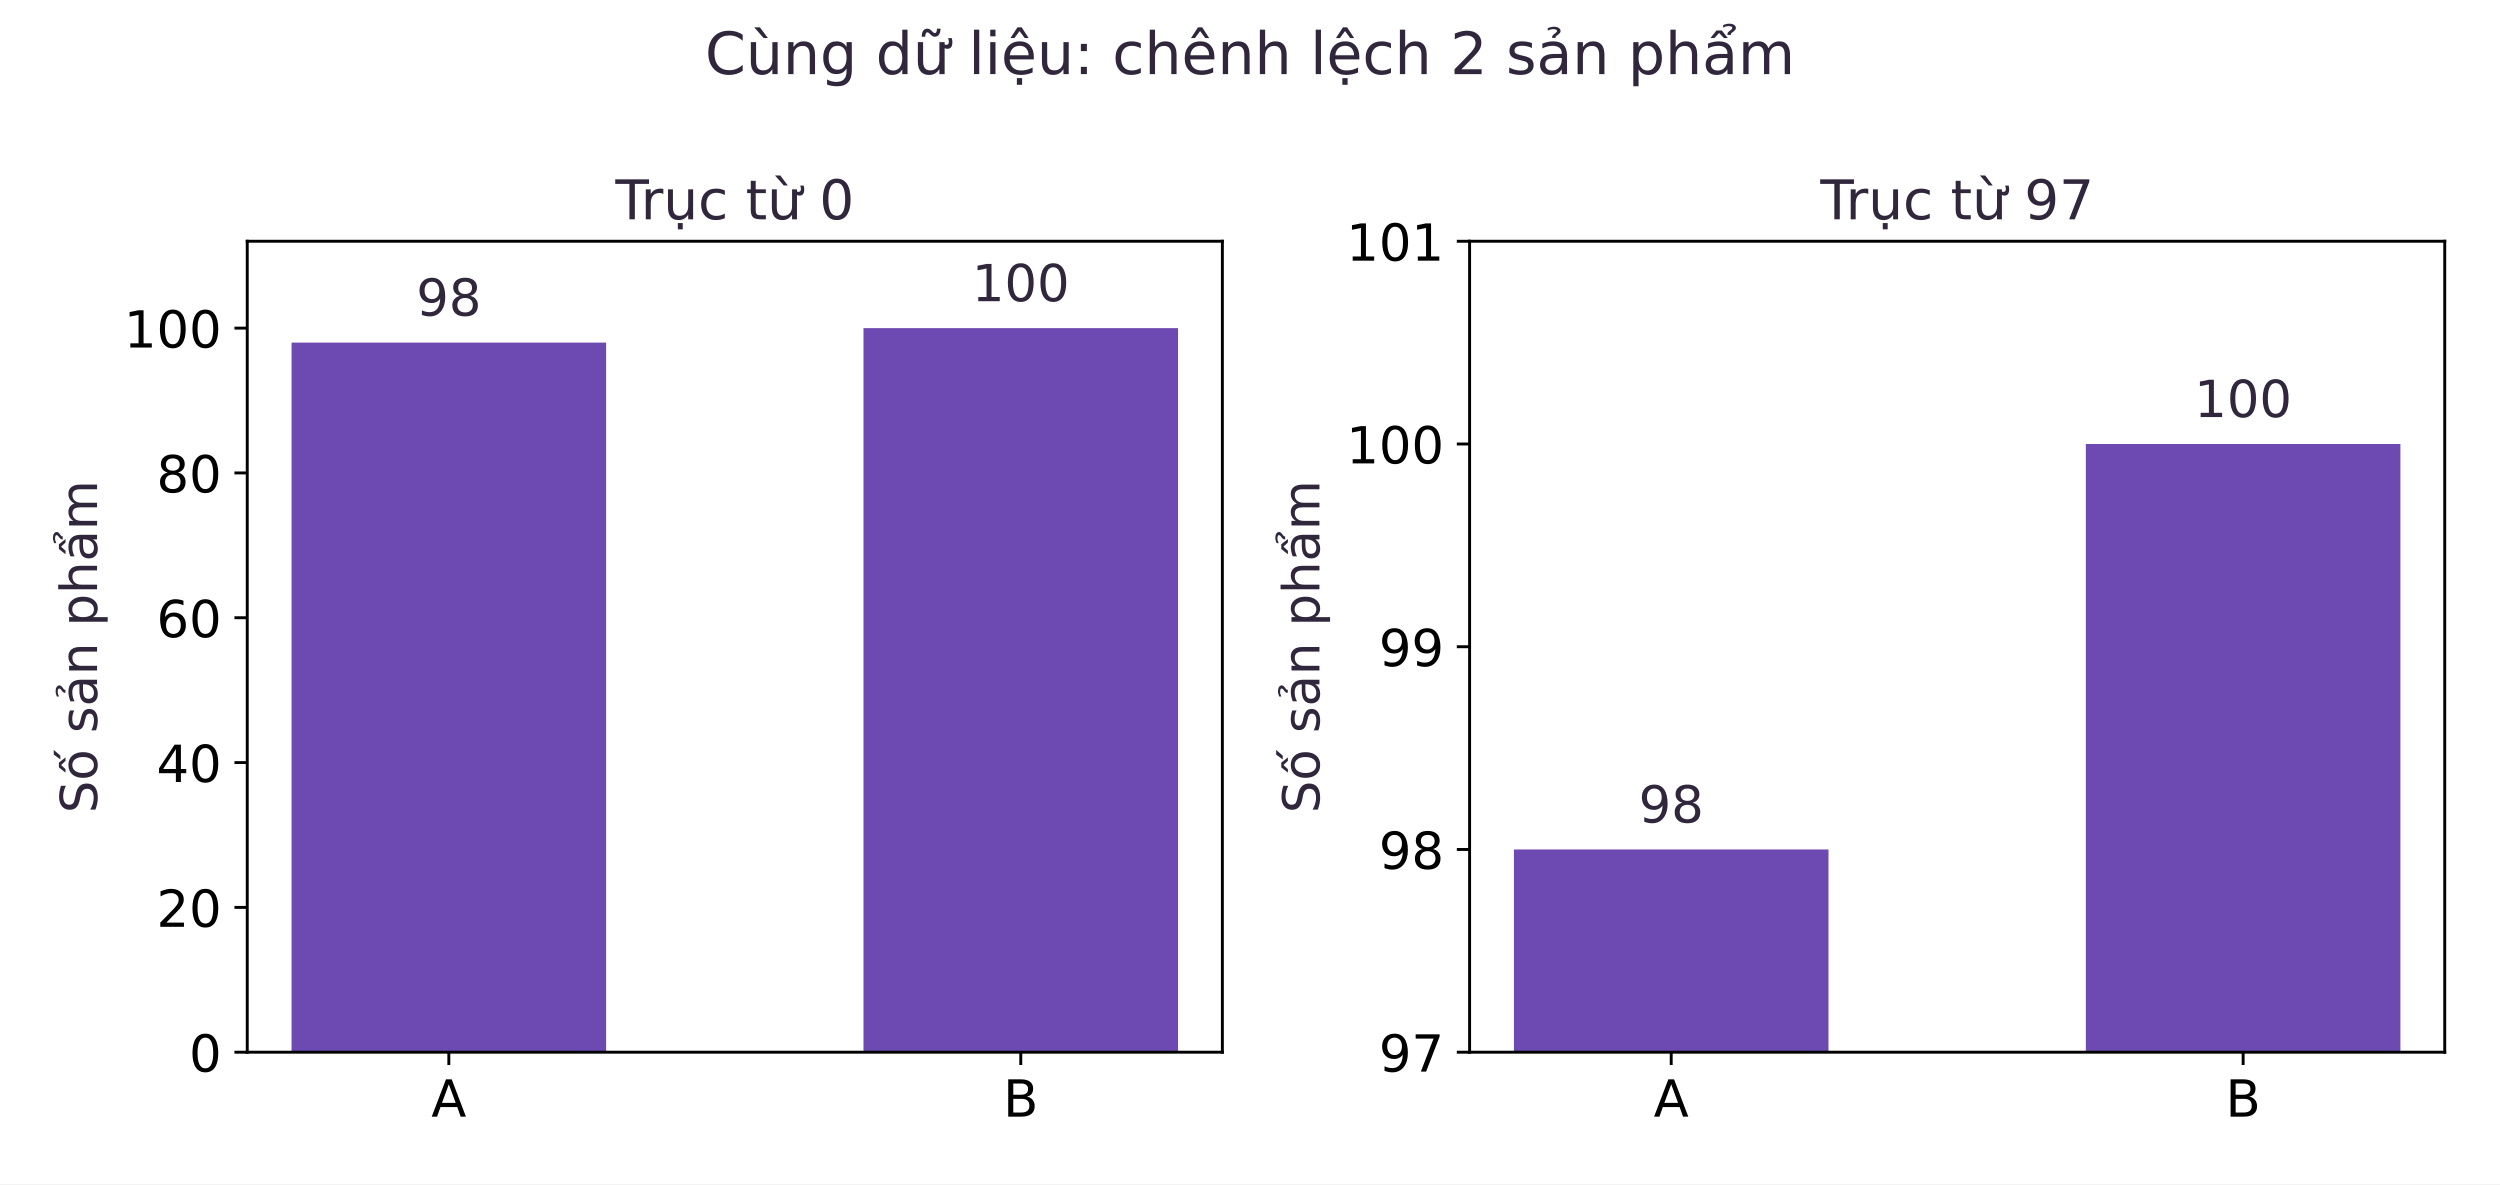
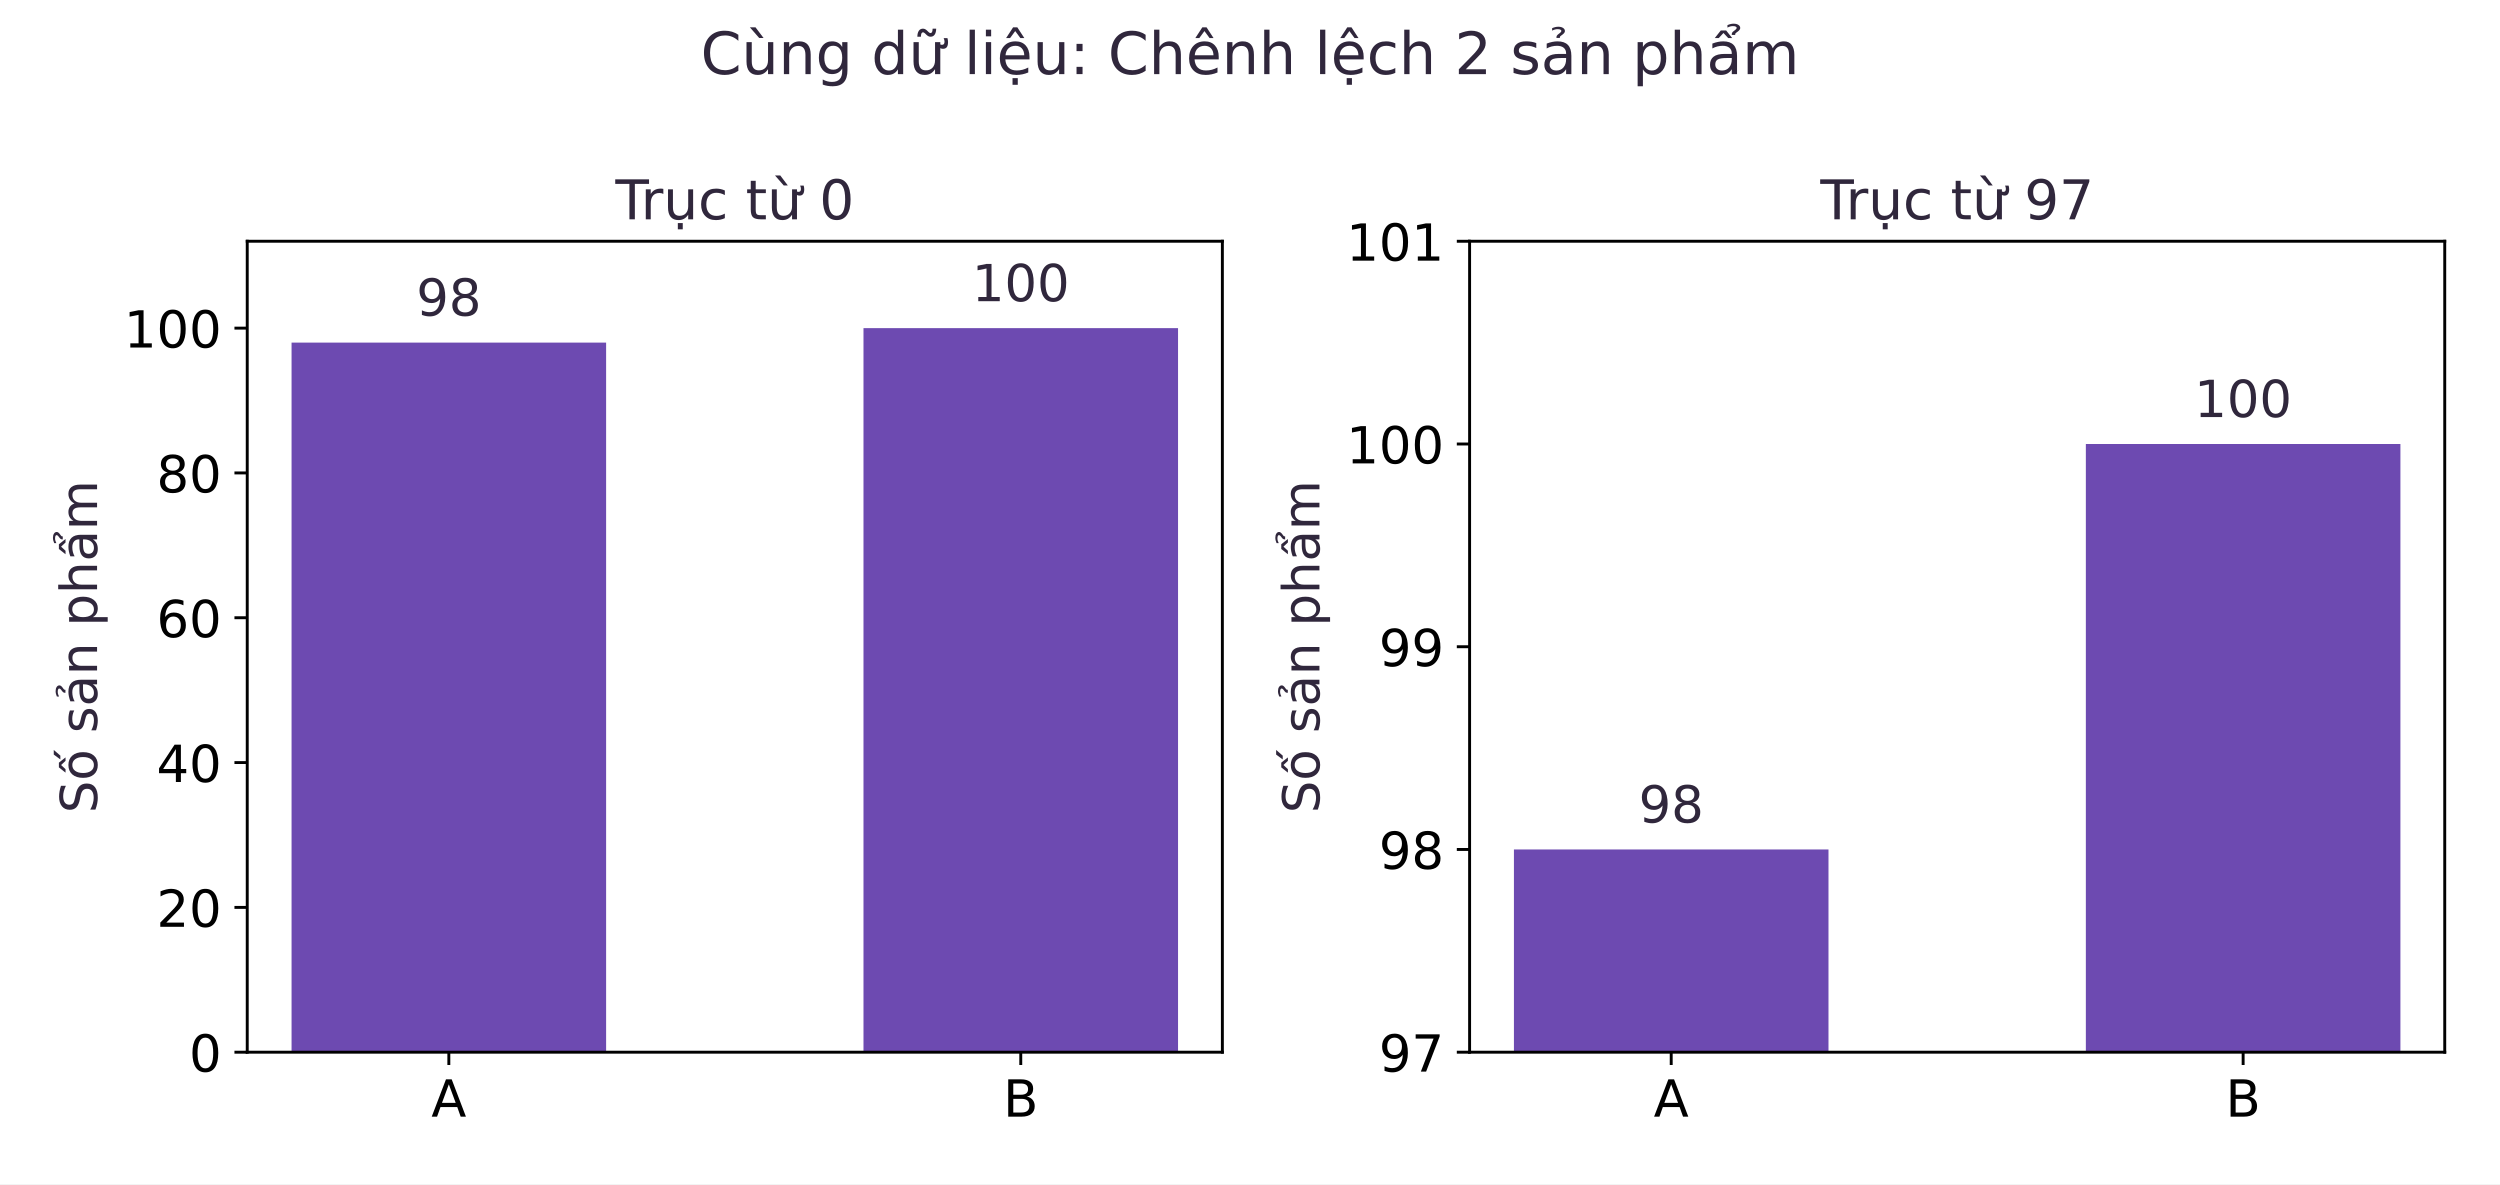
<svg xmlns="http://www.w3.org/2000/svg" xmlns:xlink="http://www.w3.org/1999/xlink" width="100%" viewBox="0 0 684 324" version="1.1">
  <defs>
    <style type="text/css">*{stroke-linejoin: round; stroke-linecap: butt}</style>
  </defs>
  <g id="figure_1">
    <g id="patch_1">
      <path d="M 0 324  L 684 324  L 684 0  L 0 0  z " style="fill: #ffffff" />
    </g>
    <g id="axes_1">
      <g id="patch_2">
        <path d="M 67.643 287.88  L 334.44 287.88  L 334.44 66.004  L 67.643 66.004  z " style="fill: #ffffff" />
      </g>
      <g id="patch_3">
        <path d="M 79.77 287.88  L 165.834 287.88  L 165.834 93.738  L 79.77 93.738  z " clip-path="url(#p0d4ddb4e52)" style="fill: #6d4ab1" />
      </g>
      <g id="patch_4">
        <path d="M 236.249 287.88  L 322.313 287.88  L 322.313 89.776  L 236.249 89.776  z " clip-path="url(#p0d4ddb4e52)" style="fill: #6d4ab1" />
      </g>
      <g id="matplotlib.axis_1">
        <g id="xtick_1">
          <g id="line2d_1">
            <defs>
              <path id="m89e8a54e54" d="M 0 0  L 0 3.5  " style="stroke: #000000; stroke-width: 0.8" />
            </defs>
            <g>
              <use xlink:href="#m89e8a54e54" x="122.802" y="287.88" style="stroke: #000000; stroke-width: 0.8" />
            </g>
          </g>
          <g id="text_1">
            <g transform="translate(118.0137 305.5167) scale(0.14 -0.14)">
              <defs>
                <path id="DejaVuSans-24" d="M 2188 4044  L 1331 1722  L 3047 1722  L 2188 4044  z M 1831 4666  L 2547 4666  L 4325 0  L 3669 0  L 3244 1197  L 1141 1197  L 716 0  L 50 0  L 1831 4666  z " transform="scale(0.015625)" />
              </defs>
              <use xlink:href="#DejaVuSans-24" />
            </g>
          </g>
        </g>
        <g id="xtick_2">
          <g id="line2d_2">
            <g>
              <use xlink:href="#m89e8a54e54" x="279.281" y="287.88" style="stroke: #000000; stroke-width: 0.8" />
            </g>
          </g>
          <g id="text_2">
            <g transform="translate(274.4785 305.5167) scale(0.14 -0.14)">
              <defs>
                <path id="DejaVuSans-25" d="M 1259 2228  L 1259 519  L 2272 519  Q 2781 519 3026 730  Q 3272 941 3272 1375  Q 3272 1813 3026 2020  Q 2781 2228 2272 2228  L 1259 2228  z M 1259 4147  L 1259 2741  L 2194 2741  Q 2656 2741 2882 2914  Q 3109 3088 3109 3444  Q 3109 3797 2882 3972  Q 2656 4147 2194 4147  L 1259 4147  z M 628 4666  L 2241 4666  Q 2963 4666 3353 4366  Q 3744 4066 3744 3513  Q 3744 3084 3544 2831  Q 3344 2578 2956 2516  Q 3422 2416 3680 2098  Q 3938 1781 3938 1306  Q 3938 681 3513 340  Q 3088 0 2303 0  L 628 0  L 628 4666  z " transform="scale(0.015625)" />
              </defs>
              <use xlink:href="#DejaVuSans-25" />
            </g>
          </g>
        </g>
      </g>
      <g id="matplotlib.axis_2">
        <g id="ytick_1">
          <g id="line2d_3">
            <defs>
              <path id="m6ff2e136c0" d="M 0 0  L -3.5 0  " style="stroke: #000000; stroke-width: 0.8" />
            </defs>
            <g>
              <use xlink:href="#m6ff2e136c0" x="67.643" y="287.88" style="stroke: #000000; stroke-width: 0.8" />
            </g>
          </g>
          <g id="text_3">
            <g transform="translate(51.73578 293.1984) scale(0.14 -0.14)">
              <defs>
                <path id="DejaVuSans-13" d="M 2034 4250  Q 1547 4250 1301 3770  Q 1056 3291 1056 2328  Q 1056 1369 1301 889  Q 1547 409 2034 409  Q 2525 409 2770 889  Q 3016 1369 3016 2328  Q 3016 3291 2770 3770  Q 2525 4250 2034 4250  z M 2034 4750  Q 2819 4750 3233 4129  Q 3647 3509 3647 2328  Q 3647 1150 3233 529  Q 2819 -91 2034 -91  Q 1250 -91 836 529  Q 422 1150 422 2328  Q 422 3509 836 4129  Q 1250 4750 2034 4750  z " transform="scale(0.015625)" />
              </defs>
              <use xlink:href="#DejaVuSans-13" />
            </g>
          </g>
        </g>
        <g id="ytick_2">
          <g id="line2d_4">
            <g>
              <use xlink:href="#m6ff2e136c0" x="67.643" y="248.259" style="stroke: #000000; stroke-width: 0.8" />
            </g>
          </g>
          <g id="text_4">
            <g transform="translate(42.82828 253.5776) scale(0.14 -0.14)">
              <defs>
                <path id="DejaVuSans-15" d="M 1228 531  L 3431 531  L 3431 0  L 469 0  L 469 531  Q 828 903 1448 1529  Q 2069 2156 2228 2338  Q 2531 2678 2651 2914  Q 2772 3150 2772 3378  Q 2772 3750 2511 3984  Q 2250 4219 1831 4219  Q 1534 4219 1204 4116  Q 875 4013 500 3803  L 500 4441  Q 881 4594 1212 4672  Q 1544 4750 1819 4750  Q 2544 4750 2975 4387  Q 3406 4025 3406 3419  Q 3406 3131 3298 2873  Q 3191 2616 2906 2266  Q 2828 2175 2409 1742  Q 1991 1309 1228 531  z " transform="scale(0.015625)" />
              </defs>
              <use xlink:href="#DejaVuSans-15" />
              <use xlink:href="#DejaVuSans-13" transform="translate(63.625 0)" />
            </g>
          </g>
        </g>
        <g id="ytick_3">
          <g id="line2d_5">
            <g>
              <use xlink:href="#m6ff2e136c0" x="67.643" y="208.638" style="stroke: #000000; stroke-width: 0.8" />
            </g>
          </g>
          <g id="text_5">
            <g transform="translate(42.82828 213.9568) scale(0.14 -0.14)">
              <defs>
                <path id="DejaVuSans-17" d="M 2419 4116  L 825 1625  L 2419 1625  L 2419 4116  z M 2253 4666  L 3047 4666  L 3047 1625  L 3713 1625  L 3713 1100  L 3047 1100  L 3047 0  L 2419 0  L 2419 1100  L 313 1100  L 313 1709  L 2253 4666  z " transform="scale(0.015625)" />
              </defs>
              <use xlink:href="#DejaVuSans-17" />
              <use xlink:href="#DejaVuSans-13" transform="translate(63.625 0)" />
            </g>
          </g>
        </g>
        <g id="ytick_4">
          <g id="line2d_6">
            <g>
              <use xlink:href="#m6ff2e136c0" x="67.643" y="169.018" style="stroke: #000000; stroke-width: 0.8" />
            </g>
          </g>
          <g id="text_6">
            <g transform="translate(42.82828 174.3361) scale(0.14 -0.14)">
              <defs>
                <path id="DejaVuSans-19" d="M 2113 2584  Q 1688 2584 1439 2293  Q 1191 2003 1191 1497  Q 1191 994 1439 701  Q 1688 409 2113 409  Q 2538 409 2786 701  Q 3034 994 3034 1497  Q 3034 2003 2786 2293  Q 2538 2584 2113 2584  z M 3366 4563  L 3366 3988  Q 3128 4100 2886 4159  Q 2644 4219 2406 4219  Q 1781 4219 1451 3797  Q 1122 3375 1075 2522  Q 1259 2794 1537 2939  Q 1816 3084 2150 3084  Q 2853 3084 3261 2657  Q 3669 2231 3669 1497  Q 3669 778 3244 343  Q 2819 -91 2113 -91  Q 1303 -91 875 529  Q 447 1150 447 2328  Q 447 3434 972 4092  Q 1497 4750 2381 4750  Q 2619 4750 2861 4703  Q 3103 4656 3366 4563  z " transform="scale(0.015625)" />
              </defs>
              <use xlink:href="#DejaVuSans-19" />
              <use xlink:href="#DejaVuSans-13" transform="translate(63.625 0)" />
            </g>
          </g>
        </g>
        <g id="ytick_5">
          <g id="line2d_7">
            <g>
              <use xlink:href="#m6ff2e136c0" x="67.643" y="129.397" style="stroke: #000000; stroke-width: 0.8" />
            </g>
          </g>
          <g id="text_7">
            <g transform="translate(42.82828 134.7153) scale(0.14 -0.14)">
              <defs>
                <path id="DejaVuSans-1b" d="M 2034 2216  Q 1584 2216 1326 1975  Q 1069 1734 1069 1313  Q 1069 891 1326 650  Q 1584 409 2034 409  Q 2484 409 2743 651  Q 3003 894 3003 1313  Q 3003 1734 2745 1975  Q 2488 2216 2034 2216  z M 1403 2484  Q 997 2584 770 2862  Q 544 3141 544 3541  Q 544 4100 942 4425  Q 1341 4750 2034 4750  Q 2731 4750 3128 4425  Q 3525 4100 3525 3541  Q 3525 3141 3298 2862  Q 3072 2584 2669 2484  Q 3125 2378 3379 2068  Q 3634 1759 3634 1313  Q 3634 634 3220 271  Q 2806 -91 2034 -91  Q 1263 -91 848 271  Q 434 634 434 1313  Q 434 1759 690 2068  Q 947 2378 1403 2484  z M 1172 3481  Q 1172 3119 1398 2916  Q 1625 2713 2034 2713  Q 2441 2713 2670 2916  Q 2900 3119 2900 3481  Q 2900 3844 2670 4047  Q 2441 4250 2034 4250  Q 1625 4250 1398 4047  Q 1172 3844 1172 3481  z " transform="scale(0.015625)" />
              </defs>
              <use xlink:href="#DejaVuSans-1b" />
              <use xlink:href="#DejaVuSans-13" transform="translate(63.625 0)" />
            </g>
          </g>
        </g>
        <g id="ytick_6">
          <g id="line2d_8">
            <g>
              <use xlink:href="#m6ff2e136c0" x="67.643" y="89.776" style="stroke: #000000; stroke-width: 0.8" />
            </g>
          </g>
          <g id="text_8">
            <g transform="translate(33.92078 95.09457) scale(0.14 -0.14)">
              <defs>
                <path id="DejaVuSans-14" d="M 794 531  L 1825 531  L 1825 4091  L 703 3866  L 703 4441  L 1819 4666  L 2450 4666  L 2450 531  L 3481 531  L 3481 0  L 794 0  L 794 531  z " transform="scale(0.015625)" />
              </defs>
              <use xlink:href="#DejaVuSans-14" />
              <use xlink:href="#DejaVuSans-13" transform="translate(63.625 0)" />
              <use xlink:href="#DejaVuSans-13" transform="translate(127.25 0)" />
            </g>
          </g>
        </g>
        <g id="text_9">
          <g style="fill: #30273c" transform="translate(26.5575 222.4791) rotate(-90) scale(0.14 -0.14)">
            <defs>
              <path id="DejaVuSans-36" d="M 3425 4513  L 3425 3897  Q 3066 4069 2747 4153  Q 2428 4238 2131 4238  Q 1616 4238 1336 4038  Q 1056 3838 1056 3469  Q 1056 3159 1242 3001  Q 1428 2844 1947 2747  L 2328 2669  Q 3034 2534 3370 2195  Q 3706 1856 3706 1288  Q 3706 609 3251 259  Q 2797 -91 1919 -91  Q 1588 -91 1214 -16  Q 841 59 441 206  L 441 856  Q 825 641 1194 531  Q 1563 422 1919 422  Q 2459 422 2753 634  Q 3047 847 3047 1241  Q 3047 1584 2836 1778  Q 2625 1972 2144 2069  L 1759 2144  Q 1053 2284 737 2584  Q 422 2884 422 3419  Q 422 4038 858 4394  Q 1294 4750 2059 4750  Q 2388 4750 2728 4690  Q 3069 4631 3425 4513  z " transform="scale(0.015625)" />
              <path id="DejaVuSans-9ce" d="M 1663 4775  L 2251 4775  L 2910 3944  L 2476 3944  L 1957 4500  L 1438 3944  L 1004 3944  L 1663 4775  z M 3266 5416  L 3844 5416  L 3131 4591  L 2653 4591  L 3266 5416  z M 1959 3097  Q 1497 3097 1228 2736  Q 959 2375 959 1747  Q 959 1119 1226 758  Q 1494 397 1959 397  Q 2419 397 2687 759  Q 2956 1122 2956 1747  Q 2956 2369 2687 2733  Q 2419 3097 1959 3097  z M 1959 3584  Q 2709 3584 3137 3096  Q 3566 2609 3566 1747  Q 3566 888 3137 398  Q 2709 -91 1959 -91  Q 1206 -91 779 398  Q 353 888 353 1747  Q 353 2609 779 3096  Q 1206 3584 1959 3584  z " transform="scale(0.015625)" />
              <path id="DejaVuSans-3" transform="scale(0.015625)" />
              <path id="DejaVuSans-56" d="M 2834 3397  L 2834 2853  Q 2591 2978 2328 3040  Q 2066 3103 1784 3103  Q 1356 3103 1142 2972  Q 928 2841 928 2578  Q 928 2378 1081 2264  Q 1234 2150 1697 2047  L 1894 2003  Q 2506 1872 2764 1633  Q 3022 1394 3022 966  Q 3022 478 2636 193  Q 2250 -91 1575 -91  Q 1294 -91 989 -36  Q 684 19 347 128  L 347 722  Q 666 556 975 473  Q 1284 391 1588 391  Q 1994 391 2212 530  Q 2431 669 2431 922  Q 2431 1156 2273 1281  Q 2116 1406 1581 1522  L 1381 1569  Q 847 1681 609 1914  Q 372 2147 372 2553  Q 372 3047 722 3315  Q 1072 3584 1716 3584  Q 2034 3584 2315 3537  Q 2597 3491 2834 3397  z " transform="scale(0.015625)" />
              <path id="DejaVuSans-9a0" d="M 2194 1759  Q 1497 1759 1228 1600  Q 959 1441 959 1056  Q 959 750 1161 570  Q 1363 391 1709 391  Q 2188 391 2477 730  Q 2766 1069 2766 1631  L 2766 1759  L 2194 1759  z M 3341 1997  L 3341 0  L 2766 0  L 2766 531  Q 2569 213 2275 61  Q 1981 -91 1556 -91  Q 1019 -91 701 211  Q 384 513 384 1019  Q 384 1609 779 1909  Q 1175 2209 1959 2209  L 2766 2209  L 2766 2266  Q 2766 2663 2505 2880  Q 2244 3097 1772 3097  Q 1472 3097 1187 3025  Q 903 2953 641 2809  L 641 3341  Q 956 3463 1253 3523  Q 1550 3584 1831 3584  Q 2591 3584 2966 3190  Q 3341 2797 3341 1997  z M 1235 5025  Q 1585 5184 1913 5184  Q 2238 5184 2436 5051  Q 2635 4919 2635 4709  Q 2635 4519 2360 4316  L 2222 4216  Q 2113 4134 2100 4106  Q 2079 4056 2079 3956  L 1707 3956  L 1707 3994  Q 1707 4119 1753 4203  Q 1800 4288 1960 4403  L 2100 4509  Q 2244 4616 2244 4741  Q 2244 4806 2147 4862  Q 2050 4919 1829 4919  Q 1547 4919 1235 4756  L 1235 5025  z " transform="scale(0.015625)" />
              <path id="DejaVuSans-51" d="M 3513 2113  L 3513 0  L 2938 0  L 2938 2094  Q 2938 2591 2744 2837  Q 2550 3084 2163 3084  Q 1697 3084 1428 2787  Q 1159 2491 1159 1978  L 1159 0  L 581 0  L 581 3500  L 1159 3500  L 1159 2956  Q 1366 3272 1645 3428  Q 1925 3584 2291 3584  Q 2894 3584 3203 3211  Q 3513 2838 3513 2113  z " transform="scale(0.015625)" />
              <path id="DejaVuSans-53" d="M 1159 525  L 1159 -1331  L 581 -1331  L 581 3500  L 1159 3500  L 1159 2969  Q 1341 3281 1617 3432  Q 1894 3584 2278 3584  Q 2916 3584 3314 3078  Q 3713 2572 3713 1747  Q 3713 922 3314 415  Q 2916 -91 2278 -91  Q 1894 -91 1617 61  Q 1341 213 1159 525  z M 3116 1747  Q 3116 2381 2855 2742  Q 2594 3103 2138 3103  Q 1681 3103 1420 2742  Q 1159 2381 1159 1747  Q 1159 1113 1420 752  Q 1681 391 2138 391  Q 2594 391 2855 752  Q 3116 1113 3116 1747  z " transform="scale(0.015625)" />
              <path id="DejaVuSans-4b" d="M 3513 2113  L 3513 0  L 2938 0  L 2938 2094  Q 2938 2591 2744 2837  Q 2550 3084 2163 3084  Q 1697 3084 1428 2787  Q 1159 2491 1159 1978  L 1159 0  L 581 0  L 581 4863  L 1159 4863  L 1159 2956  Q 1366 3272 1645 3428  Q 1925 3584 2291 3584  Q 2894 3584 3203 3211  Q 3513 2838 3513 2113  z " transform="scale(0.015625)" />
              <path id="DejaVuSans-9a6" d="M 2291 5359  Q 2641 5518 2969 5518  Q 3294 5518 3492 5385  Q 3691 5253 3691 5043  Q 3691 4853 3416 4650  L 3278 4550  Q 3169 4468 3156 4440  Q 3135 4390 3135 4290  L 2763 4290  L 2763 4328  Q 2763 4453 2809 4537  Q 2856 4622 3016 4737  L 3156 4843  Q 3300 4950 3300 5075  Q 3300 5140 3203 5196  Q 3106 5253 2885 5253  Q 2603 5253 2291 5090  L 2291 5359  z M 1563 4775  L 2151 4775  L 2810 3944  L 2376 3944  L 1857 4500  L 1338 3944  L 904 3944  L 1563 4775  z M 2194 1759  Q 1497 1759 1228 1600  Q 959 1441 959 1056  Q 959 750 1161 570  Q 1363 391 1709 391  Q 2188 391 2477 730  Q 2766 1069 2766 1631  L 2766 1759  L 2194 1759  z M 3341 1997  L 3341 0  L 2766 0  L 2766 531  Q 2569 213 2275 61  Q 1981 -91 1556 -91  Q 1019 -91 701 211  Q 384 513 384 1019  Q 384 1609 779 1909  Q 1175 2209 1959 2209  L 2766 2209  L 2766 2266  Q 2766 2663 2505 2880  Q 2244 3097 1772 3097  Q 1472 3097 1187 3025  Q 903 2953 641 2809  L 641 3341  Q 956 3463 1253 3523  Q 1550 3584 1831 3584  Q 2591 3584 2966 3190  Q 3341 2797 3341 1997  z " transform="scale(0.015625)" />
              <path id="DejaVuSans-50" d="M 3328 2828  Q 3544 3216 3844 3400  Q 4144 3584 4550 3584  Q 5097 3584 5394 3201  Q 5691 2819 5691 2113  L 5691 0  L 5113 0  L 5113 2094  Q 5113 2597 4934 2840  Q 4756 3084 4391 3084  Q 3944 3084 3684 2787  Q 3425 2491 3425 1978  L 3425 0  L 2847 0  L 2847 2094  Q 2847 2600 2669 2842  Q 2491 3084 2119 3084  Q 1678 3084 1418 2786  Q 1159 2488 1159 1978  L 1159 0  L 581 0  L 581 3500  L 1159 3500  L 1159 2956  Q 1356 3278 1631 3431  Q 1906 3584 2284 3584  Q 2666 3584 2933 3390  Q 3200 3197 3328 2828  z " transform="scale(0.015625)" />
            </defs>
            <use xlink:href="#DejaVuSans-36" />
            <use xlink:href="#DejaVuSans-9ce" transform="translate(63.48438 0)" />
            <use xlink:href="#DejaVuSans-3" transform="translate(124.6719 0)" />
            <use xlink:href="#DejaVuSans-56" transform="translate(156.4531 0)" />
            <use xlink:href="#DejaVuSans-9a0" transform="translate(208.5469 0)" />
            <use xlink:href="#DejaVuSans-51" transform="translate(269.8281 0)" />
            <use xlink:href="#DejaVuSans-3" transform="translate(333.2031 0)" />
            <use xlink:href="#DejaVuSans-53" transform="translate(364.9844 0)" />
            <use xlink:href="#DejaVuSans-4b" transform="translate(428.4688 0)" />
            <use xlink:href="#DejaVuSans-9a6" transform="translate(491.8438 0)" />
            <use xlink:href="#DejaVuSans-50" transform="translate(553.125 0)" />
          </g>
        </g>
      </g>
      <g id="patch_5">
        <path d="M 67.643 287.88  L 67.643 66.004  " style="fill: none; stroke: #000000; stroke-width: 0.8; stroke-linejoin: miter; stroke-linecap: square" />
      </g>
      <g id="patch_6">
        <path d="M 334.44 287.88  L 334.44 66.004  " style="fill: none; stroke: #000000; stroke-width: 0.8; stroke-linejoin: miter; stroke-linecap: square" />
      </g>
      <g id="patch_7">
        <path d="M 67.643 287.88  L 334.44 287.88  " style="fill: none; stroke: #000000; stroke-width: 0.8; stroke-linejoin: miter; stroke-linecap: square" />
      </g>
      <g id="patch_8">
        <path d="M 67.643 66.004  L 334.44 66.004  " style="fill: none; stroke: #000000; stroke-width: 0.8; stroke-linejoin: miter; stroke-linecap: square" />
      </g>
      <g id="text_10">
        <g style="fill: #30273c" transform="translate(113.8946 86.375) scale(0.14 -0.14)">
          <defs>
            <path id="DejaVuSans-1c" d="M 703 97  L 703 672  Q 941 559 1184 500  Q 1428 441 1663 441  Q 2288 441 2617 861  Q 2947 1281 2994 2138  Q 2813 1869 2534 1725  Q 2256 1581 1919 1581  Q 1219 1581 811 2004  Q 403 2428 403 3163  Q 403 3881 828 4315  Q 1253 4750 1959 4750  Q 2769 4750 3195 4129  Q 3622 3509 3622 2328  Q 3622 1225 3098 567  Q 2575 -91 1691 -91  Q 1453 -91 1209 -44  Q 966 3 703 97  z M 1959 2075  Q 2384 2075 2632 2365  Q 2881 2656 2881 3163  Q 2881 3666 2632 3958  Q 2384 4250 1959 4250  Q 1534 4250 1286 3958  Q 1038 3666 1038 3163  Q 1038 2656 1286 2365  Q 1534 2075 1959 2075  z " transform="scale(0.015625)" />
          </defs>
          <use xlink:href="#DejaVuSans-1c" />
          <use xlink:href="#DejaVuSans-1b" transform="translate(63.625 0)" />
        </g>
      </g>
      <g id="text_11">
        <g style="fill: #30273c" transform="translate(265.9199 82.41292) scale(0.14 -0.14)">
          <use xlink:href="#DejaVuSans-14" />
          <use xlink:href="#DejaVuSans-13" transform="translate(63.625 0)" />
          <use xlink:href="#DejaVuSans-13" transform="translate(127.25 0)" />
        </g>
      </g>
      <g id="text_12">
        <g style="fill: #30273c" transform="translate(168.3709 60.00375) scale(0.15 -0.15)">
          <defs>
            <path id="DejaVuSans-37" d="M -19 4666  L 3928 4666  L 3928 4134  L 2272 4134  L 2272 0  L 1638 0  L 1638 4134  L -19 4134  L -19 4666  z " transform="scale(0.015625)" />
            <path id="DejaVuSans-55" d="M 2631 2963  Q 2534 3019 2420 3045  Q 2306 3072 2169 3072  Q 1681 3072 1420 2755  Q 1159 2438 1159 1844  L 1159 0  L 581 0  L 581 3500  L 1159 3500  L 1159 2956  Q 1341 3275 1631 3429  Q 1922 3584 2338 3584  Q 2397 3584 2469 3576  Q 2541 3569 2628 3553  L 2631 2963  z " transform="scale(0.015625)" />
            <path id="DejaVuSans-9e2" d="M 544 1381  L 544 3500  L 1119 3500  L 1119 1403  Q 1119 906 1312 657  Q 1506 409 1894 409  Q 2359 409 2629 706  Q 2900 1003 2900 1516  L 2900 3500  L 3475 3500  L 3475 0  L 2900 0  L 2900 538  Q 2691 219 2414 64  Q 2138 -91 1772 -91  Q 1169 -91 856 284  Q 544 659 544 1381  z M 1991 3584  L 1991 3584  z M 1690 -441  L 2265 -441  L 2265 -1172  L 1690 -1172  L 1690 -441  z " transform="scale(0.015625)" />
            <path id="DejaVuSans-46" d="M 3122 3366  L 3122 2828  Q 2878 2963 2633 3030  Q 2388 3097 2138 3097  Q 1578 3097 1268 2742  Q 959 2388 959 1747  Q 959 1106 1268 751  Q 1578 397 2138 397  Q 2388 397 2633 464  Q 2878 531 3122 666  L 3122 134  Q 2881 22 2623 -34  Q 2366 -91 2075 -91  Q 1284 -91 818 406  Q 353 903 353 1747  Q 353 2603 823 3093  Q 1294 3584 2113 3584  Q 2378 3584 2631 3529  Q 2884 3475 3122 3366  z " transform="scale(0.015625)" />
            <path id="DejaVuSans-57" d="M 1172 4494  L 1172 3500  L 2356 3500  L 2356 3053  L 1172 3053  L 1172 1153  Q 1172 725 1289 603  Q 1406 481 1766 481  L 2356 481  L 2356 0  L 1766 0  Q 1100 0 847 248  Q 594 497 594 1153  L 594 3053  L 172 3053  L 172 3500  L 594 3500  L 594 4494  L 1172 4494  z " transform="scale(0.015625)" />
            <path id="DejaVuSans-9e8" d="M 1531 5119  L 2412 3950  L 1934 3950  L 915 5119  L 1531 5119  z M 3094 3106  L 3094 3478  Q 3285 3337 3422 3270  Q 3560 3203 3656 3203  Q 3800 3203 3872 3289  Q 3944 3375 3944 3543  Q 3944 3643 3920 3740  Q 3897 3837 3850 3934  L 4266 3934  Q 4297 3815 4312 3709  Q 4328 3603 4328 3509  Q 4328 3128 4192 2948  Q 4057 2768 3766 2768  Q 3616 2768 3452 2851  Q 3288 2934 3094 3106  z M 550 1381  L 550 3500  L 1125 3500  L 1125 1403  Q 1125 906 1318 657  Q 1512 409 1900 409  Q 2365 409 2635 706  Q 2906 1003 2906 1516  L 2906 3500  L 3481 3500  L 3481 0  L 2906 0  L 2906 538  Q 2697 219 2420 64  Q 2144 -91 1778 -91  Q 1175 -91 862 284  Q 550 659 550 1381  z M 1997 3584  L 1997 3584  z " transform="scale(0.015625)" />
          </defs>
          <use xlink:href="#DejaVuSans-37" />
          <use xlink:href="#DejaVuSans-55" transform="translate(46.375 0)" />
          <use xlink:href="#DejaVuSans-9e2" transform="translate(87.48438 0)" />
          <use xlink:href="#DejaVuSans-46" transform="translate(150.8594 0)" />
          <use xlink:href="#DejaVuSans-3" transform="translate(205.8438 0)" />
          <use xlink:href="#DejaVuSans-57" transform="translate(237.625 0)" />
          <use xlink:href="#DejaVuSans-9e8" transform="translate(276.8281 0)" />
          <use xlink:href="#DejaVuSans-3" transform="translate(340.2031 0)" />
          <use xlink:href="#DejaVuSans-13" transform="translate(371.9844 0)" />
        </g>
      </g>
    </g>
    <g id="axes_2">
      <g id="patch_9">
        <path d="M 402.083 287.88  L 668.88 287.88  L 668.88 66.004  L 402.083 66.004  z " style="fill: #ffffff" />
      </g>
      <g id="patch_10">
        <path d="M 414.21 5668.379  L 500.274 5668.379  L 500.274 232.411  L 414.21 232.411  z " clip-path="url(#pc41aa89a20)" style="fill: #6d4ab1" />
      </g>
      <g id="patch_11">
        <path d="M 570.689 5668.379  L 656.753 5668.379  L 656.753 121.473  L 570.689 121.473  z " clip-path="url(#pc41aa89a20)" style="fill: #6d4ab1" />
      </g>
      <g id="matplotlib.axis_3">
        <g id="xtick_3">
          <g id="line2d_9">
            <g>
              <use xlink:href="#m89e8a54e54" x="457.242" y="287.88" style="stroke: #000000; stroke-width: 0.8" />
            </g>
          </g>
          <g id="text_13">
            <g transform="translate(452.4537 305.5167) scale(0.14 -0.14)">
              <use xlink:href="#DejaVuSans-24" />
            </g>
          </g>
        </g>
        <g id="xtick_4">
          <g id="line2d_10">
            <g>
              <use xlink:href="#m89e8a54e54" x="613.721" y="287.88" style="stroke: #000000; stroke-width: 0.8" />
            </g>
          </g>
          <g id="text_14">
            <g transform="translate(608.9185 305.5167) scale(0.14 -0.14)">
              <use xlink:href="#DejaVuSans-25" />
            </g>
          </g>
        </g>
      </g>
      <g id="matplotlib.axis_4">
        <g id="ytick_7">
          <g id="line2d_11">
            <g>
              <use xlink:href="#m6ff2e136c0" x="402.083" y="287.88" style="stroke: #000000; stroke-width: 0.8" />
            </g>
          </g>
          <g id="text_15">
            <g transform="translate(377.2683 293.1984) scale(0.14 -0.14)">
              <defs>
                <path id="DejaVuSans-1a" d="M 525 4666  L 3525 4666  L 3525 4397  L 1831 0  L 1172 0  L 2766 4134  L 525 4134  L 525 4666  z " transform="scale(0.015625)" />
              </defs>
              <use xlink:href="#DejaVuSans-1c" />
              <use xlink:href="#DejaVuSans-1a" transform="translate(63.625 0)" />
            </g>
          </g>
        </g>
        <g id="ytick_8">
          <g id="line2d_12">
            <g>
              <use xlink:href="#m6ff2e136c0" x="402.083" y="232.411" style="stroke: #000000; stroke-width: 0.8" />
            </g>
          </g>
          <g id="text_16">
            <g transform="translate(377.2683 237.7293) scale(0.14 -0.14)">
              <use xlink:href="#DejaVuSans-1c" />
              <use xlink:href="#DejaVuSans-1b" transform="translate(63.625 0)" />
            </g>
          </g>
        </g>
        <g id="ytick_9">
          <g id="line2d_13">
            <g>
              <use xlink:href="#m6ff2e136c0" x="402.083" y="176.942" style="stroke: #000000; stroke-width: 0.8" />
            </g>
          </g>
          <g id="text_17">
            <g transform="translate(377.2683 182.2602) scale(0.14 -0.14)">
              <use xlink:href="#DejaVuSans-1c" />
              <use xlink:href="#DejaVuSans-1c" transform="translate(63.625 0)" />
            </g>
          </g>
        </g>
        <g id="ytick_10">
          <g id="line2d_14">
            <g>
              <use xlink:href="#m6ff2e136c0" x="402.083" y="121.473" style="stroke: #000000; stroke-width: 0.8" />
            </g>
          </g>
          <g id="text_18">
            <g transform="translate(368.3608 126.7912) scale(0.14 -0.14)">
              <use xlink:href="#DejaVuSans-14" />
              <use xlink:href="#DejaVuSans-13" transform="translate(63.625 0)" />
              <use xlink:href="#DejaVuSans-13" transform="translate(127.25 0)" />
            </g>
          </g>
        </g>
        <g id="ytick_11">
          <g id="line2d_15">
            <g>
              <use xlink:href="#m6ff2e136c0" x="402.083" y="66.004" style="stroke: #000000; stroke-width: 0.8" />
            </g>
          </g>
          <g id="text_19">
            <g transform="translate(368.3608 71.32211) scale(0.14 -0.14)">
              <use xlink:href="#DejaVuSans-14" />
              <use xlink:href="#DejaVuSans-13" transform="translate(63.625 0)" />
              <use xlink:href="#DejaVuSans-14" transform="translate(127.25 0)" />
            </g>
          </g>
        </g>
        <g id="text_20">
          <g style="fill: #30273c" transform="translate(360.9975 222.4791) rotate(-90) scale(0.14 -0.14)">
            <use xlink:href="#DejaVuSans-36" />
            <use xlink:href="#DejaVuSans-9ce" transform="translate(63.48438 0)" />
            <use xlink:href="#DejaVuSans-3" transform="translate(124.6719 0)" />
            <use xlink:href="#DejaVuSans-56" transform="translate(156.4531 0)" />
            <use xlink:href="#DejaVuSans-9a0" transform="translate(208.5469 0)" />
            <use xlink:href="#DejaVuSans-51" transform="translate(269.8281 0)" />
            <use xlink:href="#DejaVuSans-3" transform="translate(333.2031 0)" />
            <use xlink:href="#DejaVuSans-53" transform="translate(364.9844 0)" />
            <use xlink:href="#DejaVuSans-4b" transform="translate(428.4688 0)" />
            <use xlink:href="#DejaVuSans-9a6" transform="translate(491.8438 0)" />
            <use xlink:href="#DejaVuSans-50" transform="translate(553.125 0)" />
          </g>
        </g>
      </g>
      <g id="patch_12">
        <path d="M 402.083 287.88  L 402.083 66.004  " style="fill: none; stroke: #000000; stroke-width: 0.8; stroke-linejoin: miter; stroke-linecap: square" />
      </g>
      <g id="patch_13">
        <path d="M 668.88 287.88  L 668.88 66.004  " style="fill: none; stroke: #000000; stroke-width: 0.8; stroke-linejoin: miter; stroke-linecap: square" />
      </g>
      <g id="patch_14">
        <path d="M 402.083 287.88  L 668.88 287.88  " style="fill: none; stroke: #000000; stroke-width: 0.8; stroke-linejoin: miter; stroke-linecap: square" />
      </g>
      <g id="patch_15">
        <path d="M 402.083 66.004  L 668.88 66.004  " style="fill: none; stroke: #000000; stroke-width: 0.8; stroke-linejoin: miter; stroke-linecap: square" />
      </g>
      <g id="text_21">
        <g style="fill: #30273c" transform="translate(448.3346 225.0477) scale(0.14 -0.14)">
          <use xlink:href="#DejaVuSans-1c" />
          <use xlink:href="#DejaVuSans-1b" transform="translate(63.625 0)" />
        </g>
      </g>
      <g id="text_22">
        <g style="fill: #30273c" transform="translate(600.3599 114.1095) scale(0.14 -0.14)">
          <use xlink:href="#DejaVuSans-14" />
          <use xlink:href="#DejaVuSans-13" transform="translate(63.625 0)" />
          <use xlink:href="#DejaVuSans-13" transform="translate(127.25 0)" />
        </g>
      </g>
      <g id="text_23">
        <g style="fill: #30273c" transform="translate(498.0391 60.00375) scale(0.15 -0.15)">
          <use xlink:href="#DejaVuSans-37" />
          <use xlink:href="#DejaVuSans-55" transform="translate(46.375 0)" />
          <use xlink:href="#DejaVuSans-9e2" transform="translate(87.48438 0)" />
          <use xlink:href="#DejaVuSans-46" transform="translate(150.8594 0)" />
          <use xlink:href="#DejaVuSans-3" transform="translate(205.8438 0)" />
          <use xlink:href="#DejaVuSans-57" transform="translate(237.625 0)" />
          <use xlink:href="#DejaVuSans-9e8" transform="translate(276.8281 0)" />
          <use xlink:href="#DejaVuSans-3" transform="translate(340.2031 0)" />
          <use xlink:href="#DejaVuSans-1c" transform="translate(371.9844 0)" />
          <use xlink:href="#DejaVuSans-1a" transform="translate(435.6094 0)" />
        </g>
      </g>
    </g>
    <g id="text_24">
-       <g style="fill: #30273c" transform="translate(192.8975 20.275) scale(0.16 -0.16)">
+       <g style="fill: #30273c" transform="translate(191.71 20.275) scale(0.16 -0.16)">
        <defs>
          <path id="DejaVuSans-26" d="M 4122 4306  L 4122 3641  Q 3803 3938 3442 4084  Q 3081 4231 2675 4231  Q 1875 4231 1450 3742  Q 1025 3253 1025 2328  Q 1025 1406 1450 917  Q 1875 428 2675 428  Q 3081 428 3442 575  Q 3803 722 4122 1019  L 4122 359  Q 3791 134 3420 21  Q 3050 -91 2638 -91  Q 1578 -91 968 557  Q 359 1206 359 2328  Q 359 3453 968 4101  Q 1578 4750 2638 4750  Q 3056 4750 3426 4639  Q 3797 4528 4122 4306  z " transform="scale(0.015625)" />
          <path id="DejaVuSans-bb" d="M 544 1381  L 544 3500  L 1119 3500  L 1119 1403  Q 1119 906 1312 657  Q 1506 409 1894 409  Q 2359 409 2629 706  Q 2900 1003 2900 1516  L 2900 3500  L 3475 3500  L 3475 0  L 2900 0  L 2900 538  Q 2691 219 2414 64  Q 2138 -91 1772 -91  Q 1169 -91 856 284  Q 544 659 544 1381  z M 1991 3584  L 1991 3584  z M 1531 5119  L 2412 3950  L 1934 3950  L 915 5119  L 1531 5119  z " transform="scale(0.015625)" />
          <path id="DejaVuSans-4a" d="M 2906 1791  Q 2906 2416 2648 2759  Q 2391 3103 1925 3103  Q 1463 3103 1205 2759  Q 947 2416 947 1791  Q 947 1169 1205 825  Q 1463 481 1925 481  Q 2391 481 2648 825  Q 2906 1169 2906 1791  z M 3481 434  Q 3481 -459 3084 -895  Q 2688 -1331 1869 -1331  Q 1566 -1331 1297 -1286  Q 1028 -1241 775 -1147  L 775 -588  Q 1028 -725 1275 -790  Q 1522 -856 1778 -856  Q 2344 -856 2625 -561  Q 2906 -266 2906 331  L 2906 616  Q 2728 306 2450 153  Q 2172 0 1784 0  Q 1141 0 747 490  Q 353 981 353 1791  Q 353 2603 747 3093  Q 1141 3584 1784 3584  Q 2172 3584 2450 3431  Q 2728 3278 2906 2969  L 2906 3500  L 3481 3500  L 3481 434  z " transform="scale(0.015625)" />
          <path id="DejaVuSans-47" d="M 2906 2969  L 2906 4863  L 3481 4863  L 3481 0  L 2906 0  L 2906 525  Q 2725 213 2448 61  Q 2172 -91 1784 -91  Q 1150 -91 751 415  Q 353 922 353 1747  Q 353 2572 751 3078  Q 1150 3584 1784 3584  Q 2172 3584 2448 3432  Q 2725 3281 2906 2969  z M 947 1747  Q 947 1113 1208 752  Q 1469 391 1925 391  Q 2381 391 2643 752  Q 2906 1113 2906 1747  Q 2906 2381 2643 2742  Q 2381 3103 1925 3103  Q 1469 3103 1208 2742  Q 947 2381 947 1747  z " transform="scale(0.015625)" />
          <path id="DejaVuSans-9ec" d="M 1988 4281  L 1809 4453  Q 1741 4516 1689 4545  Q 1638 4575 1597 4575  Q 1478 4575 1422 4461  Q 1366 4347 1359 4091  L 969 4091  Q 975 4513 1134 4742  Q 1294 4972 1578 4972  Q 1697 4972 1797 4928  Q 1897 4884 2013 4781  L 2191 4609  Q 2259 4547 2311 4517  Q 2363 4488 2403 4488  Q 2522 4488 2578 4602  Q 2634 4716 2641 4972  L 3031 4972  Q 3025 4550 2865 4320  Q 2706 4091 2422 4091  Q 2303 4091 2203 4134  Q 2103 4178 1988 4281  z M 3094 3106  L 3094 3478  Q 3285 3337 3422 3270  Q 3560 3203 3656 3203  Q 3800 3203 3872 3289  Q 3944 3375 3944 3543  Q 3944 3643 3920 3740  Q 3897 3837 3850 3934  L 4266 3934  Q 4297 3815 4312 3709  Q 4328 3603 4328 3509  Q 4328 3128 4192 2948  Q 4057 2768 3766 2768  Q 3616 2768 3452 2851  Q 3288 2934 3094 3106  z M 550 1381  L 550 3500  L 1125 3500  L 1125 1403  Q 1125 906 1318 657  Q 1512 409 1900 409  Q 2365 409 2635 706  Q 2906 1003 2906 1516  L 2906 3500  L 3481 3500  L 3481 0  L 2906 0  L 2906 538  Q 2697 219 2420 64  Q 2144 -91 1778 -91  Q 1175 -91 862 284  Q 550 659 550 1381  z M 1997 3584  L 1997 3584  z " transform="scale(0.015625)" />
          <path id="DejaVuSans-4f" d="M 603 4863  L 1178 4863  L 1178 0  L 603 0  L 603 4863  z " transform="scale(0.015625)" />
          <path id="DejaVuSans-4c" d="M 603 3500  L 1178 3500  L 1178 0  L 603 0  L 603 3500  z M 603 4863  L 1178 4863  L 1178 4134  L 603 4134  L 603 4863  z " transform="scale(0.015625)" />
          <path id="DejaVuSans-9c4" d="M 1740 -441  L 2315 -441  L 2315 -1172  L 1740 -1172  L 1740 -441  z M 3597 1894  L 3597 1613  L 953 1613  Q 991 1019 1311 708  Q 1631 397 2203 397  Q 2534 397 2845 478  Q 3156 559 3463 722  L 3463 178  Q 3153 47 2828 -22  Q 2503 -91 2169 -91  Q 1331 -91 842 396  Q 353 884 353 1716  Q 353 2575 817 3079  Q 1281 3584 2069 3584  Q 2775 3584 3186 3129  Q 3597 2675 3597 1894  z M 3022 2063  Q 3016 2534 2758 2815  Q 2500 3097 2075 3097  Q 1594 3097 1305 2825  Q 1016 2553 972 2059  L 3022 2063  z M 1740 -441  L 2315 -441  L 2315 -1172  L 1740 -1172  L 1740 -441  z M 1803 5119  L 2265 5119  L 3031 3944  L 2597 3944  L 2034 4709  L 1472 3944  L 1037 3944  L 1803 5119  z " transform="scale(0.015625)" />
          <path id="DejaVuSans-58" d="M 544 1381  L 544 3500  L 1119 3500  L 1119 1403  Q 1119 906 1312 657  Q 1506 409 1894 409  Q 2359 409 2629 706  Q 2900 1003 2900 1516  L 2900 3500  L 3475 3500  L 3475 0  L 2900 0  L 2900 538  Q 2691 219 2414 64  Q 2138 -91 1772 -91  Q 1169 -91 856 284  Q 544 659 544 1381  z M 1991 3584  L 1991 3584  z " transform="scale(0.015625)" />
          <path id="DejaVuSans-1d" d="M 750 794  L 1409 794  L 1409 0  L 750 0  L 750 794  z M 750 3309  L 1409 3309  L 1409 2516  L 750 2516  L 750 3309  z " transform="scale(0.015625)" />
          <path id="DejaVuSans-ac" d="M 3597 1894  L 3597 1613  L 953 1613  Q 991 1019 1311 708  Q 1631 397 2203 397  Q 2534 397 2845 478  Q 3156 559 3463 722  L 3463 178  Q 3153 47 2828 -22  Q 2503 -91 2169 -91  Q 1331 -91 842 396  Q 353 884 353 1716  Q 353 2575 817 3079  Q 1281 3584 2069 3584  Q 2775 3584 3186 3129  Q 3597 2675 3597 1894  z M 3022 2063  Q 3016 2534 2758 2815  Q 2500 3097 2075 3097  Q 1594 3097 1305 2825  Q 1016 2553 972 2059  L 3022 2063  z M 1803 5119  L 2265 5119  L 3031 3944  L 2597 3944  L 2034 4709  L 1472 3944  L 1037 3944  L 1803 5119  z " transform="scale(0.015625)" />
        </defs>
        <use xlink:href="#DejaVuSans-26" />
        <use xlink:href="#DejaVuSans-bb" transform="translate(69.82812 0)" />
        <use xlink:href="#DejaVuSans-51" transform="translate(133.2031 0)" />
        <use xlink:href="#DejaVuSans-4a" transform="translate(196.5781 0)" />
        <use xlink:href="#DejaVuSans-3" transform="translate(260.0625 0)" />
        <use xlink:href="#DejaVuSans-47" transform="translate(291.8438 0)" />
        <use xlink:href="#DejaVuSans-9ec" transform="translate(355.3281 0)" />
        <use xlink:href="#DejaVuSans-3" transform="translate(418.7031 0)" />
        <use xlink:href="#DejaVuSans-4f" transform="translate(450.4844 0)" />
        <use xlink:href="#DejaVuSans-4c" transform="translate(478.2656 0)" />
        <use xlink:href="#DejaVuSans-9c4" transform="translate(506.0469 0)" />
        <use xlink:href="#DejaVuSans-58" transform="translate(567.5781 0)" />
        <use xlink:href="#DejaVuSans-1d" transform="translate(630.9531 0)" />
        <use xlink:href="#DejaVuSans-3" transform="translate(664.6406 0)" />
-         <use xlink:href="#DejaVuSans-46" transform="translate(696.4219 0)" />
-         <use xlink:href="#DejaVuSans-4b" transform="translate(751.4062 0)" />
-         <use xlink:href="#DejaVuSans-ac" transform="translate(814.7812 0)" />
-         <use xlink:href="#DejaVuSans-51" transform="translate(876.3125 0)" />
-         <use xlink:href="#DejaVuSans-4b" transform="translate(939.6875 0)" />
-         <use xlink:href="#DejaVuSans-3" transform="translate(1003.062 0)" />
-         <use xlink:href="#DejaVuSans-4f" transform="translate(1034.844 0)" />
-         <use xlink:href="#DejaVuSans-9c4" transform="translate(1062.625 0)" />
-         <use xlink:href="#DejaVuSans-46" transform="translate(1124.156 0)" />
-         <use xlink:href="#DejaVuSans-4b" transform="translate(1179.141 0)" />
-         <use xlink:href="#DejaVuSans-3" transform="translate(1242.516 0)" />
-         <use xlink:href="#DejaVuSans-15" transform="translate(1274.297 0)" />
-         <use xlink:href="#DejaVuSans-3" transform="translate(1337.922 0)" />
-         <use xlink:href="#DejaVuSans-56" transform="translate(1369.703 0)" />
-         <use xlink:href="#DejaVuSans-9a0" transform="translate(1421.797 0)" />
-         <use xlink:href="#DejaVuSans-51" transform="translate(1483.078 0)" />
-         <use xlink:href="#DejaVuSans-3" transform="translate(1546.453 0)" />
-         <use xlink:href="#DejaVuSans-53" transform="translate(1578.234 0)" />
-         <use xlink:href="#DejaVuSans-4b" transform="translate(1641.719 0)" />
-         <use xlink:href="#DejaVuSans-9a6" transform="translate(1705.094 0)" />
-         <use xlink:href="#DejaVuSans-50" transform="translate(1766.375 0)" />
+         <use xlink:href="#DejaVuSans-26" transform="translate(696.4219 0)" />
+         <use xlink:href="#DejaVuSans-4b" transform="translate(766.25 0)" />
+         <use xlink:href="#DejaVuSans-ac" transform="translate(829.625 0)" />
+         <use xlink:href="#DejaVuSans-51" transform="translate(891.1562 0)" />
+         <use xlink:href="#DejaVuSans-4b" transform="translate(954.5312 0)" />
+         <use xlink:href="#DejaVuSans-3" transform="translate(1017.906 0)" />
+         <use xlink:href="#DejaVuSans-4f" transform="translate(1049.688 0)" />
+         <use xlink:href="#DejaVuSans-9c4" transform="translate(1077.469 0)" />
+         <use xlink:href="#DejaVuSans-46" transform="translate(1139 0)" />
+         <use xlink:href="#DejaVuSans-4b" transform="translate(1193.984 0)" />
+         <use xlink:href="#DejaVuSans-3" transform="translate(1257.359 0)" />
+         <use xlink:href="#DejaVuSans-15" transform="translate(1289.141 0)" />
+         <use xlink:href="#DejaVuSans-3" transform="translate(1352.766 0)" />
+         <use xlink:href="#DejaVuSans-56" transform="translate(1384.547 0)" />
+         <use xlink:href="#DejaVuSans-9a0" transform="translate(1436.641 0)" />
+         <use xlink:href="#DejaVuSans-51" transform="translate(1497.922 0)" />
+         <use xlink:href="#DejaVuSans-3" transform="translate(1561.297 0)" />
+         <use xlink:href="#DejaVuSans-53" transform="translate(1593.078 0)" />
+         <use xlink:href="#DejaVuSans-4b" transform="translate(1656.562 0)" />
+         <use xlink:href="#DejaVuSans-9a6" transform="translate(1719.938 0)" />
+         <use xlink:href="#DejaVuSans-50" transform="translate(1781.219 0)" />
      </g>
    </g>
  </g>
  <defs>
    <clipPath id="p0d4ddb4e52">
      <rect x="67.643" y="66.004" width="266.797" height="221.876" />
    </clipPath>
    <clipPath id="pc41aa89a20">
      <rect x="402.083" y="66.004" width="266.797" height="221.876" />
    </clipPath>
  </defs>
</svg>
